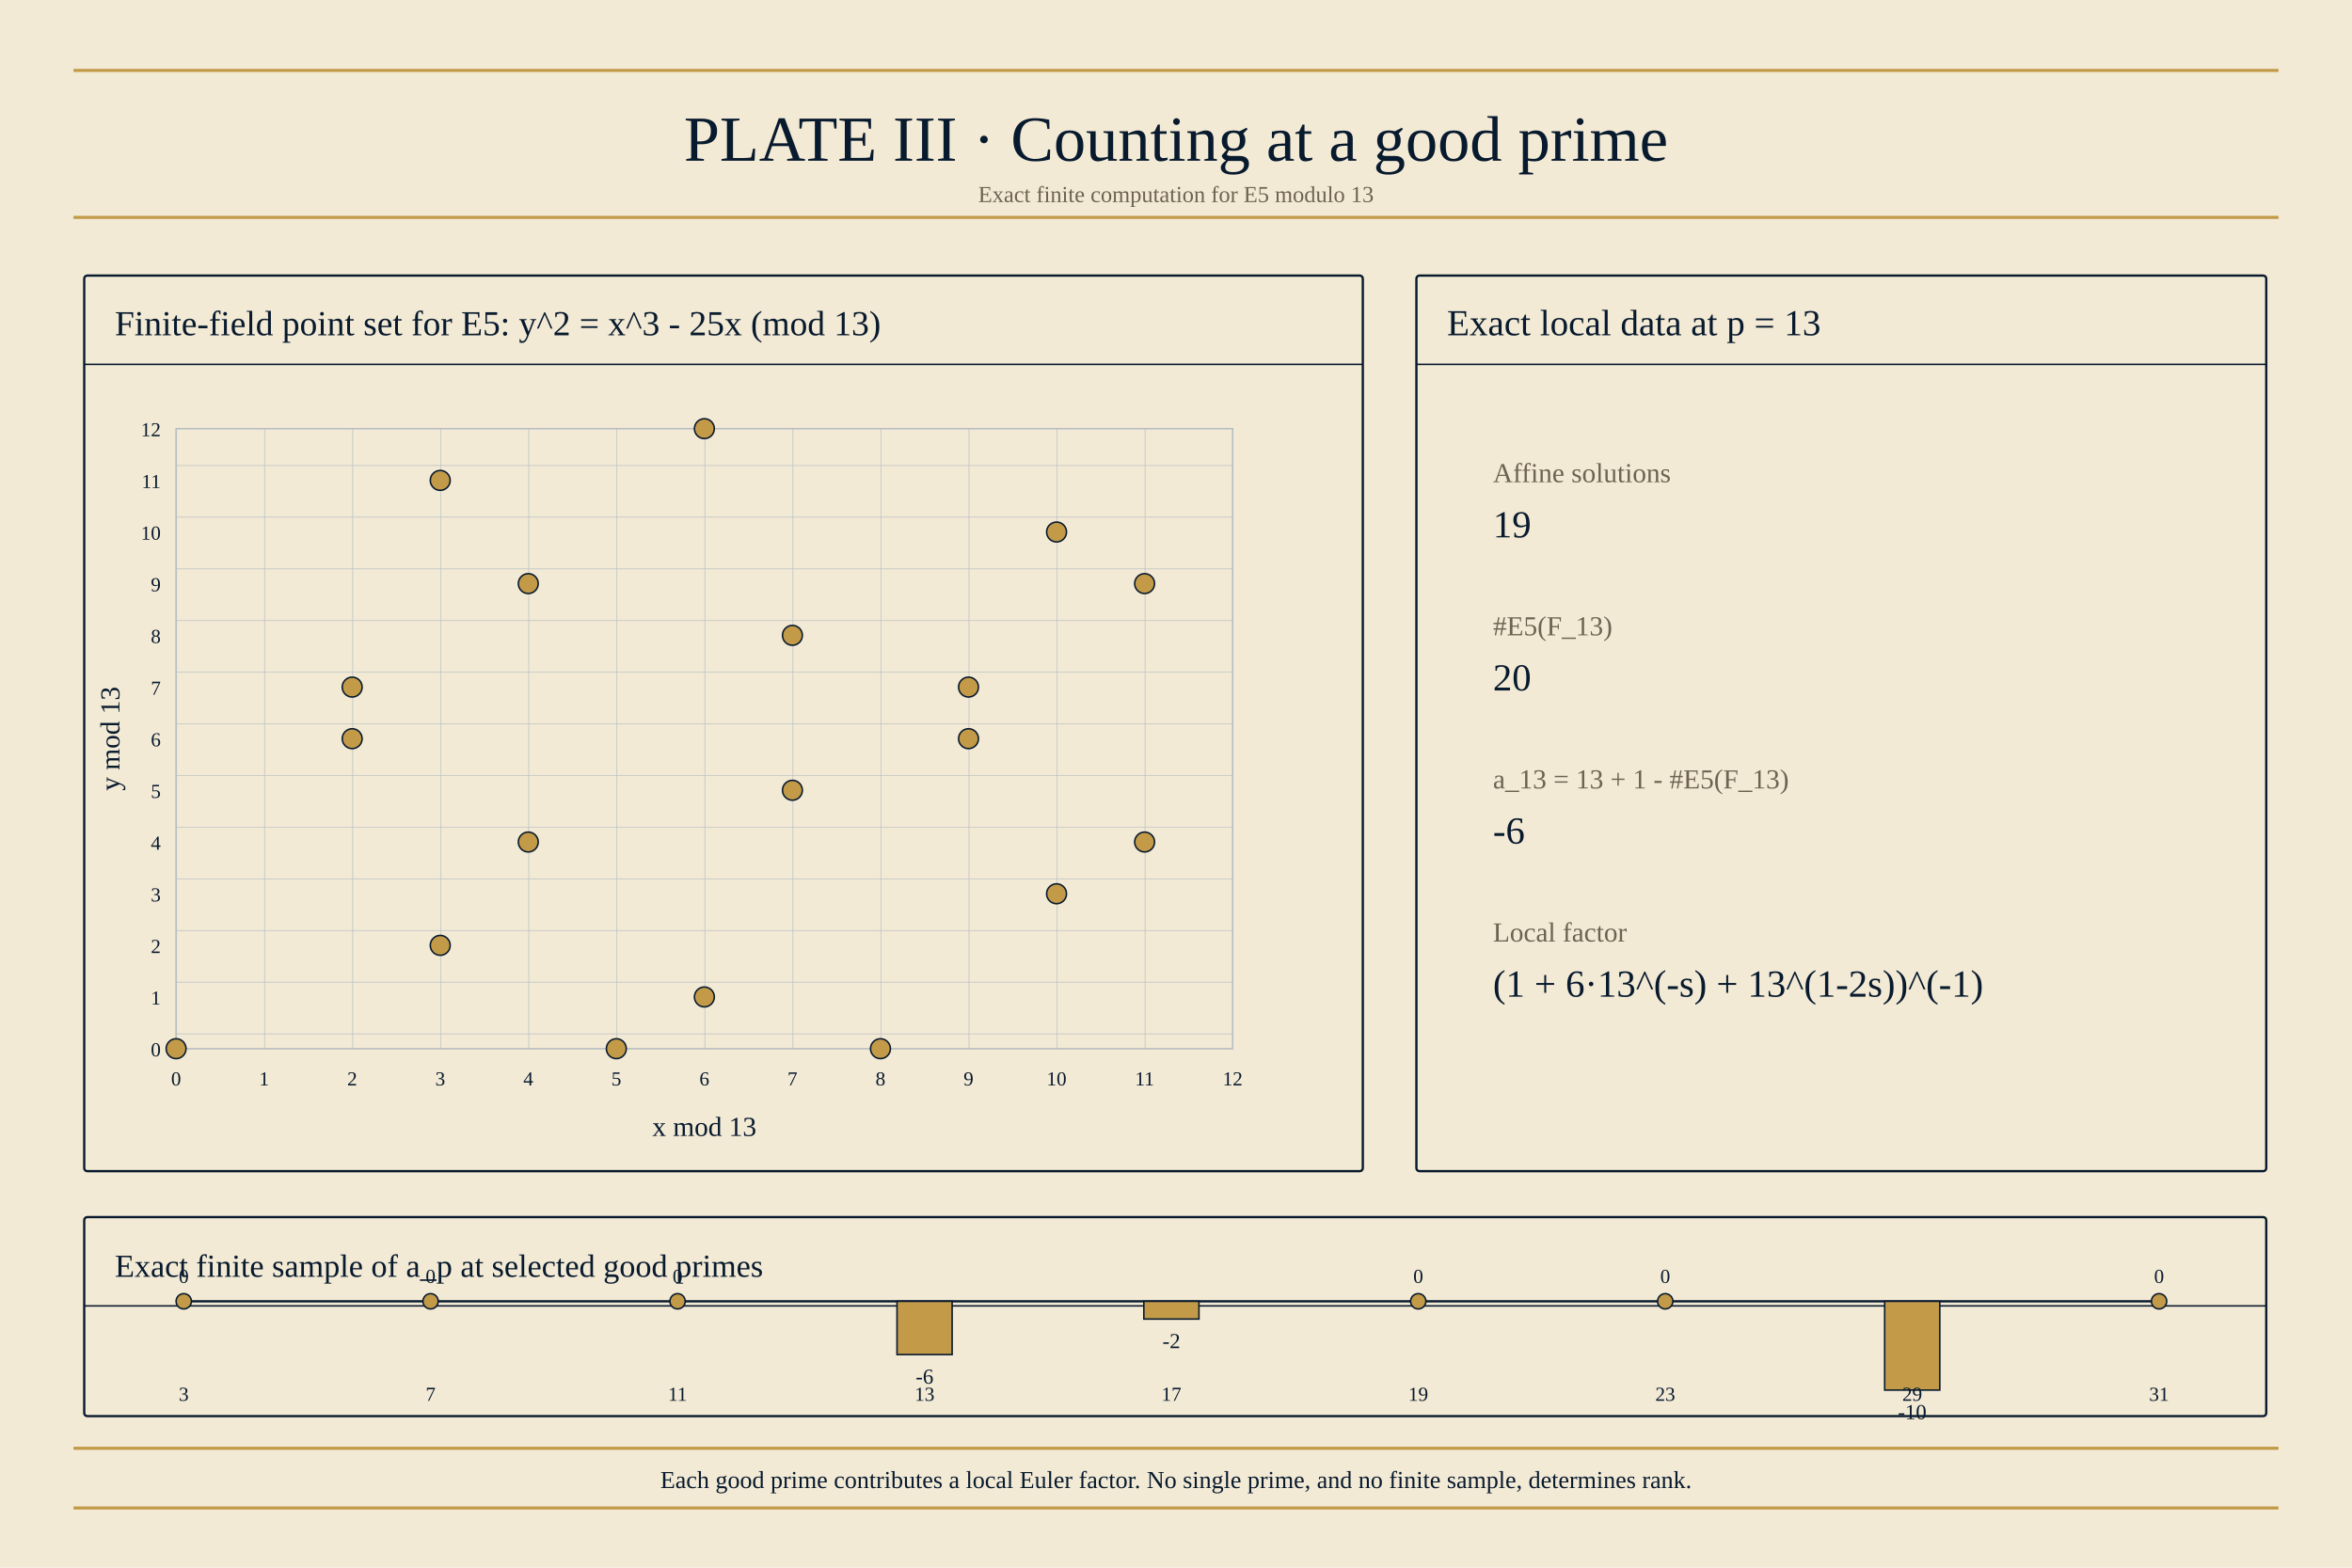
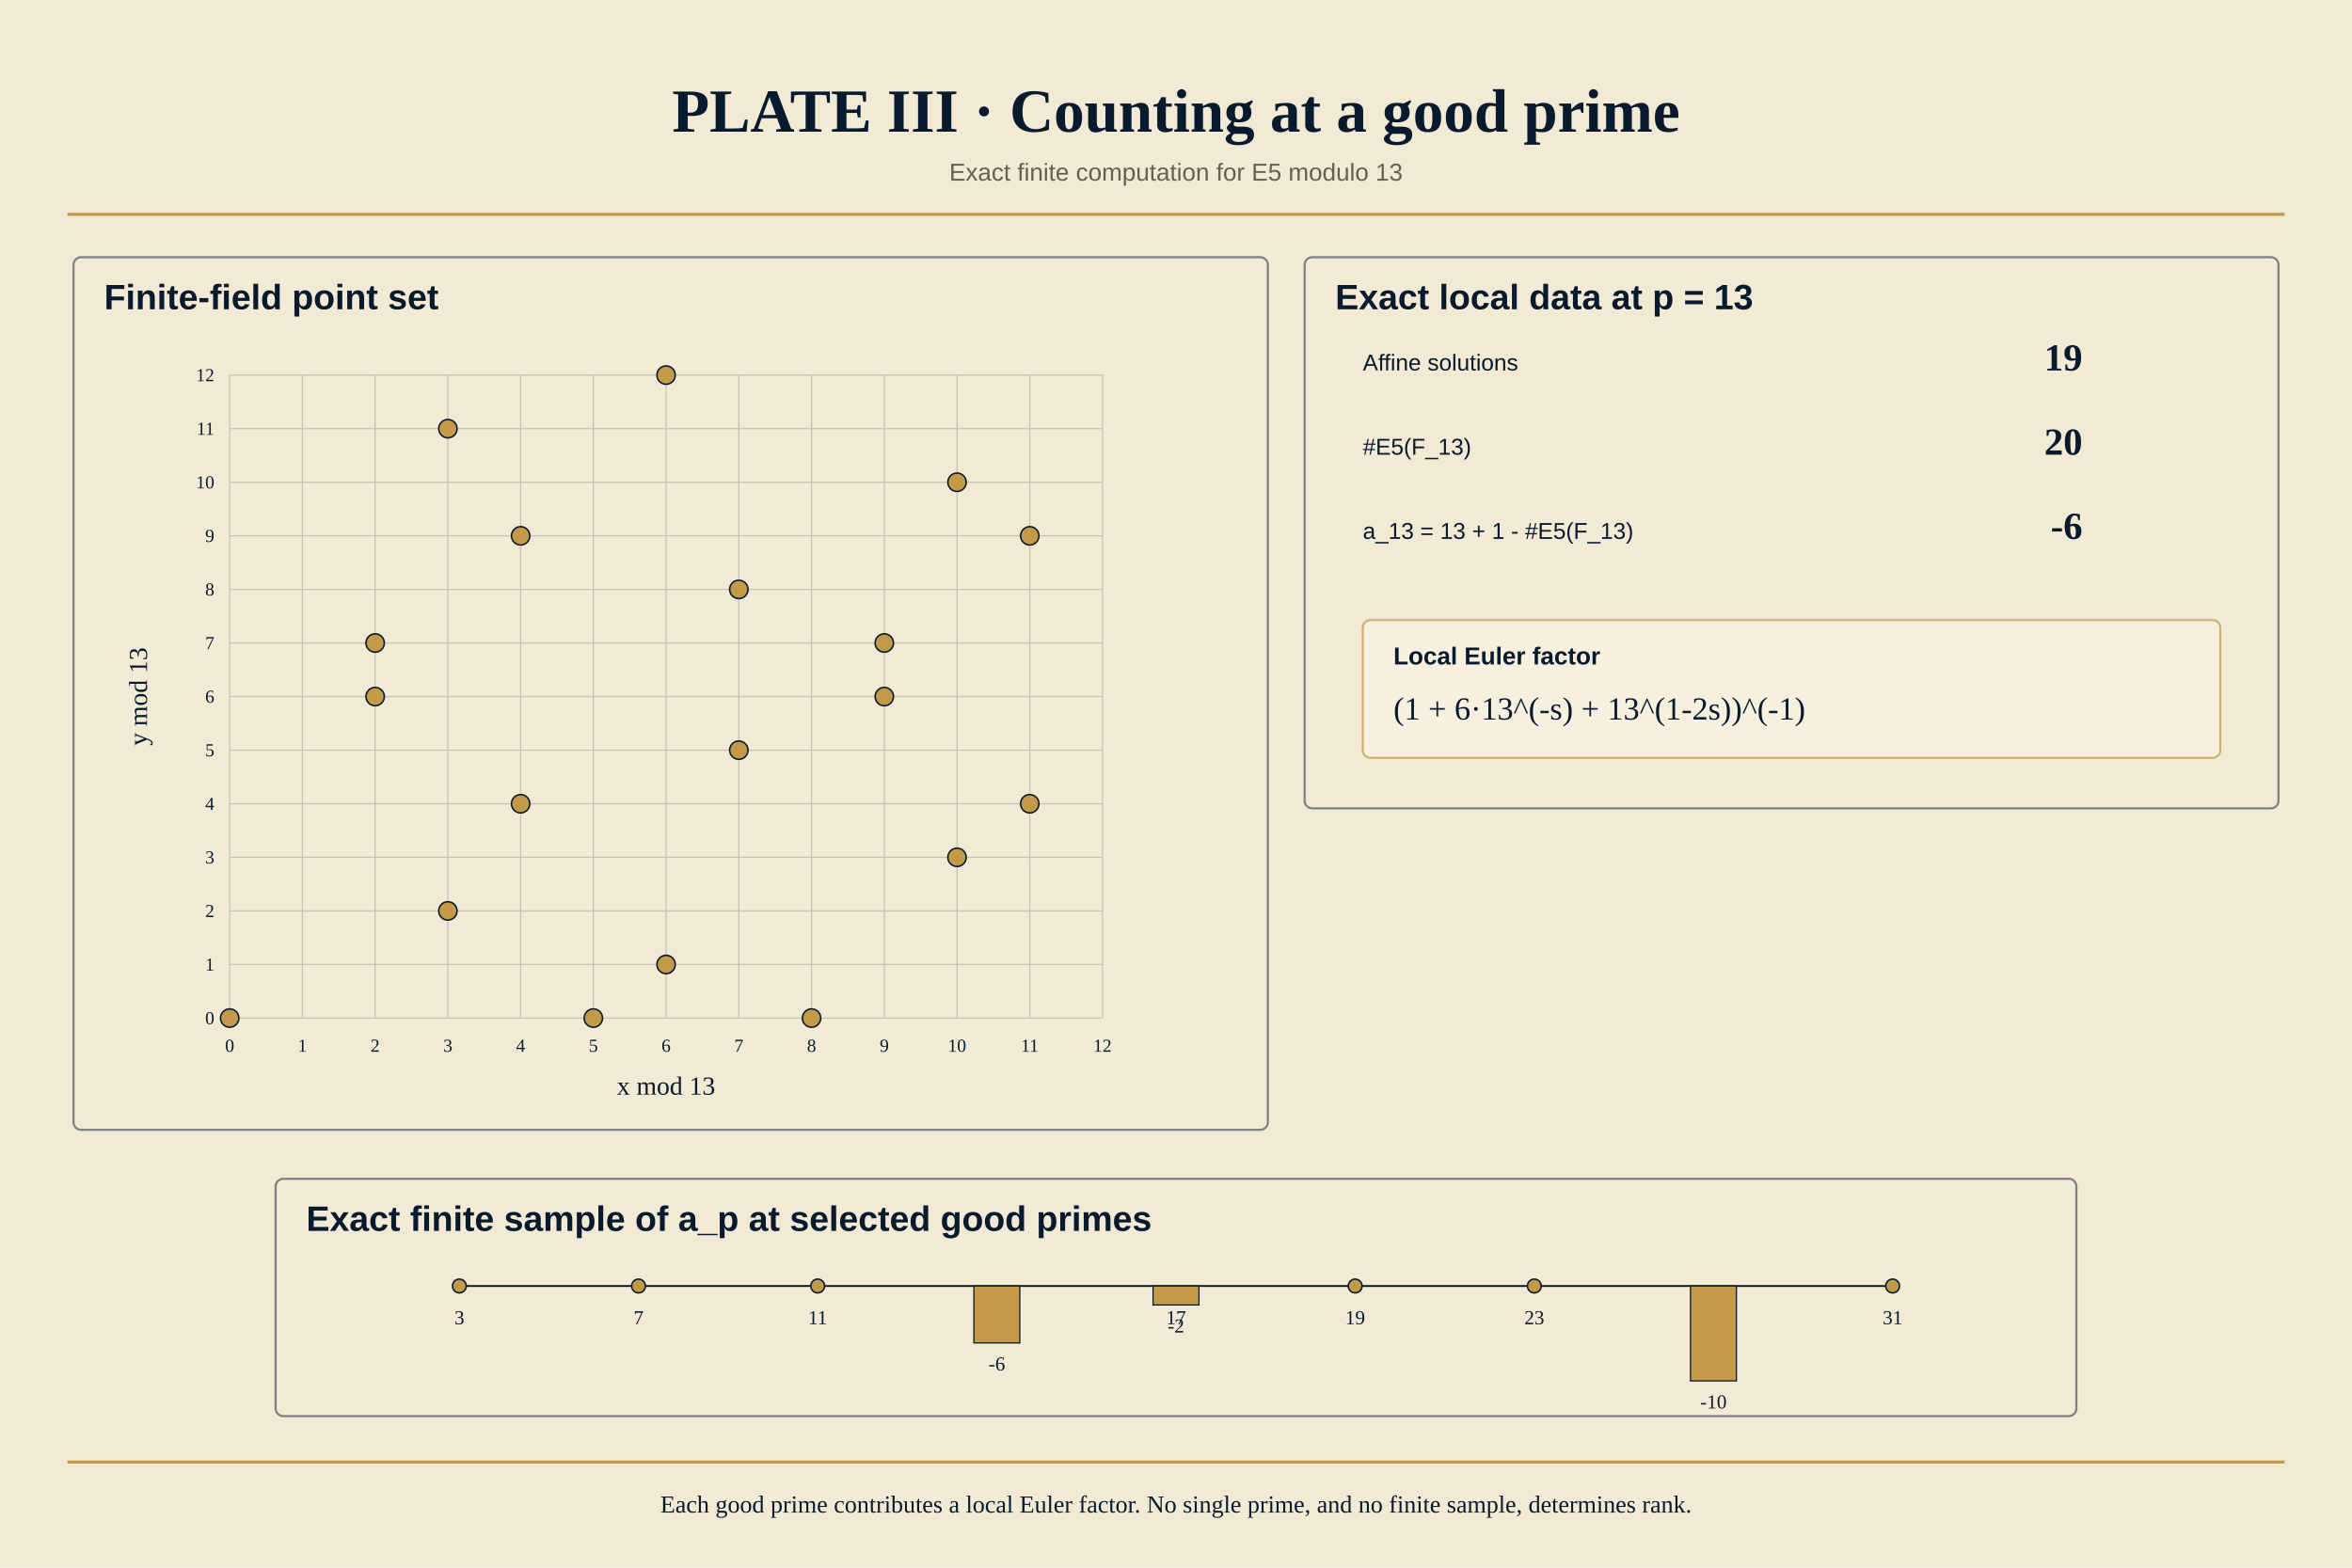
- <svg xmlns="http://www.w3.org/2000/svg" viewBox="0 0 1536 1024" role="img">
+ <svg xmlns="http://www.w3.org/2000/svg" viewBox="0 0 1536 1024" role="img" aria-labelledby="title desc">
  <rect width="1536" height="1024" fill="#f3ead5" />
-   <g fill="#081a2e" font-family="Georgia,Times New Roman,serif">
-     <path d="M48 46H1488M48 142H1488" stroke="#c29a48" stroke-width="2" />
-     <text x="768" y="105" text-anchor="middle" font-size="42">PLATE III · Counting at a good prime</text>
-     <text x="768" y="132" text-anchor="middle" font-size="15" fill="#6e6250">Exact finite computation for E5 modulo 13</text>
-     <rect x="55" y="180" width="835" height="585" rx="2" fill="none" stroke="#081a2e" stroke-width="1.5" />
-     <path d="M55 238H890" stroke="#081a2e" stroke-width="1" />
-     <text x="75" y="219" font-size="23">Finite-field point set for E5: y^2 = x^3 - 25x  (mod 13)</text>
-     <defs>
-       <pattern id="g13" width="57.500" height="33.750" patternUnits="userSpaceOnUse">
-         <path d="M57.500 0H0V33.750" fill="none" stroke="#b7bec3" stroke-width="0.8" />
-       </pattern>
-     </defs>
-     <rect x="115" y="280" width="690" height="405" fill="url(#g13)" stroke="#b7bec3" />
-     <text x="115.0" y="709" text-anchor="middle" font-size="13">0</text>
-     <text x="105" y="690.0" text-anchor="end" font-size="13">0</text>
-     <text x="172.5" y="709" text-anchor="middle" font-size="13">1</text>
-     <text x="105" y="656.2" text-anchor="end" font-size="13">1</text>
-     <text x="230.0" y="709" text-anchor="middle" font-size="13">2</text>
-     <text x="105" y="622.5" text-anchor="end" font-size="13">2</text>
-     <text x="287.5" y="709" text-anchor="middle" font-size="13">3</text>
-     <text x="105" y="588.8" text-anchor="end" font-size="13">3</text>
-     <text x="345.0" y="709" text-anchor="middle" font-size="13">4</text>
-     <text x="105" y="555.0" text-anchor="end" font-size="13">4</text>
-     <text x="402.5" y="709" text-anchor="middle" font-size="13">5</text>
-     <text x="105" y="521.2" text-anchor="end" font-size="13">5</text>
-     <text x="460.0" y="709" text-anchor="middle" font-size="13">6</text>
-     <text x="105" y="487.5" text-anchor="end" font-size="13">6</text>
-     <text x="517.5" y="709" text-anchor="middle" font-size="13">7</text>
-     <text x="105" y="453.8" text-anchor="end" font-size="13">7</text>
-     <text x="575.0" y="709" text-anchor="middle" font-size="13">8</text>
-     <text x="105" y="420.0" text-anchor="end" font-size="13">8</text>
-     <text x="632.5" y="709" text-anchor="middle" font-size="13">9</text>
-     <text x="105" y="386.2" text-anchor="end" font-size="13">9</text>
-     <text x="690.0" y="709" text-anchor="middle" font-size="13">10</text>
-     <text x="105" y="352.5" text-anchor="end" font-size="13">10</text>
-     <text x="747.5" y="709" text-anchor="middle" font-size="13">11</text>
-     <text x="105" y="318.8" text-anchor="end" font-size="13">11</text>
-     <text x="805.0" y="709" text-anchor="middle" font-size="13">12</text>
-     <text x="105" y="285.0" text-anchor="end" font-size="13">12</text>
-     <circle cx="115.0" cy="685.0" r="6.5" fill="#c29a48" stroke="#081a2e" />
-     <circle cx="230.0" cy="482.5" r="6.5" fill="#c29a48" stroke="#081a2e" />
-     <circle cx="230.0" cy="448.8" r="6.5" fill="#c29a48" stroke="#081a2e" />
-     <circle cx="287.5" cy="617.5" r="6.5" fill="#c29a48" stroke="#081a2e" />
-     <circle cx="287.5" cy="313.8" r="6.5" fill="#c29a48" stroke="#081a2e" />
-     <circle cx="345.0" cy="550.0" r="6.5" fill="#c29a48" stroke="#081a2e" />
-     <circle cx="345.0" cy="381.2" r="6.5" fill="#c29a48" stroke="#081a2e" />
-     <circle cx="402.5" cy="685.0" r="6.5" fill="#c29a48" stroke="#081a2e" />
-     <circle cx="460.0" cy="651.2" r="6.5" fill="#c29a48" stroke="#081a2e" />
-     <circle cx="460.0" cy="280.0" r="6.5" fill="#c29a48" stroke="#081a2e" />
-     <circle cx="517.5" cy="516.2" r="6.5" fill="#c29a48" stroke="#081a2e" />
-     <circle cx="517.5" cy="415.0" r="6.5" fill="#c29a48" stroke="#081a2e" />
-     <circle cx="575.0" cy="685.0" r="6.5" fill="#c29a48" stroke="#081a2e" />
-     <circle cx="632.5" cy="482.5" r="6.5" fill="#c29a48" stroke="#081a2e" />
-     <circle cx="632.5" cy="448.8" r="6.5" fill="#c29a48" stroke="#081a2e" />
-     <circle cx="690.0" cy="583.8" r="6.5" fill="#c29a48" stroke="#081a2e" />
-     <circle cx="690.0" cy="347.5" r="6.5" fill="#c29a48" stroke="#081a2e" />
-     <circle cx="747.5" cy="550.0" r="6.5" fill="#c29a48" stroke="#081a2e" />
-     <circle cx="747.5" cy="381.2" r="6.5" fill="#c29a48" stroke="#081a2e" />
-     <text x="460.0" y="742" text-anchor="middle" font-size="18">x mod 13</text>
-     <text x="78" y="482.5" transform="rotate(-90 78 482.5)" text-anchor="middle" font-size="18">y mod 13</text>
-     <rect x="925" y="180" width="555" height="585" rx="2" fill="none" stroke="#081a2e" stroke-width="1.5" />
-     <path d="M925 238H1480" stroke="#081a2e" stroke-width="1" />
-     <text x="945" y="219" font-size="24">Exact local data at p = 13</text>
-     <text x="975" y="315" font-size="18" fill="#6e6250">Affine solutions</text>
-     <text x="975" y="351" font-size="25">19</text>
-     <text x="975" y="415" font-size="18" fill="#6e6250">#E5(F_13)</text>
-     <text x="975" y="451" font-size="25">20</text>
-     <text x="975" y="515" font-size="18" fill="#6e6250">a_13 = 13 + 1 - #E5(F_13)</text>
-     <text x="975" y="551" font-size="25">-6</text>
-     <text x="975" y="615" font-size="18" fill="#6e6250">Local factor</text>
-     <text x="975" y="651" font-size="25">(1 + 6·13^(-s) + 13^(1-2s))^(-1)</text>
-     <rect x="55" y="795" width="1425" height="130" rx="2" fill="none" stroke="#081a2e" stroke-width="1.5" />
-     <path d="M55 853H1480" stroke="#081a2e" stroke-width="1" />
-     <text x="75" y="834" font-size="21">Exact finite sample of a_p at selected good primes</text>
-     <path d="M120 850H1410" stroke="#081a2e" stroke-width="1.5" />
-     <circle cx="120.0" cy="850" r="5" fill="#c29a48" stroke="#081a2e" />
-     <text x="120.0" y="838" text-anchor="middle" font-size="13">0</text>
-     <text x="120.0" y="915" text-anchor="middle" font-size="13">3</text>
-     <circle cx="281.2" cy="850" r="5" fill="#c29a48" stroke="#081a2e" />
-     <text x="281.2" y="838" text-anchor="middle" font-size="13">0</text>
-     <text x="281.2" y="915" text-anchor="middle" font-size="13">7</text>
-     <circle cx="442.5" cy="850" r="5" fill="#c29a48" stroke="#081a2e" />
-     <text x="442.5" y="838" text-anchor="middle" font-size="13">0</text>
-     <text x="442.5" y="915" text-anchor="middle" font-size="13">11</text>
-     <rect x="585.8" y="850" width="36" height="34.8" fill="#c29a48" stroke="#081a2e" />
-     <text x="603.8" y="903.8" text-anchor="middle" font-size="14">-6</text>
-     <text x="603.8" y="915" text-anchor="middle" font-size="13">13</text>
-     <rect x="747.0" y="850" width="36" height="11.6" fill="#c29a48" stroke="#081a2e" />
-     <text x="765.0" y="880.6" text-anchor="middle" font-size="14">-2</text>
-     <text x="765.0" y="915" text-anchor="middle" font-size="13">17</text>
-     <circle cx="926.2" cy="850" r="5" fill="#c29a48" stroke="#081a2e" />
-     <text x="926.2" y="838" text-anchor="middle" font-size="13">0</text>
-     <text x="926.2" y="915" text-anchor="middle" font-size="13">19</text>
-     <circle cx="1087.5" cy="850" r="5" fill="#c29a48" stroke="#081a2e" />
-     <text x="1087.5" y="838" text-anchor="middle" font-size="13">0</text>
-     <text x="1087.5" y="915" text-anchor="middle" font-size="13">23</text>
-     <rect x="1230.8" y="850" width="36" height="58.0" fill="#c29a48" stroke="#081a2e" />
-     <text x="1248.8" y="927.0" text-anchor="middle" font-size="14">-10</text>
-     <text x="1248.8" y="915" text-anchor="middle" font-size="13">29</text>
-     <circle cx="1410.0" cy="850" r="5" fill="#c29a48" stroke="#081a2e" />
-     <text x="1410.0" y="838" text-anchor="middle" font-size="13">0</text>
-     <text x="1410.0" y="915" text-anchor="middle" font-size="13">31</text>
-     <path d="M48 946H1488M48 985H1488" stroke="#c29a48" stroke-width="2" />
-     <text x="768" y="972" text-anchor="middle" font-size="16">Each good prime contributes a local Euler factor. No single prime, and no finite sample, determines rank.</text>
-   </g>
+   <style>
+ .serif{font-family:Georgia,"Times New Roman",serif;fill:#081a2e}
+ .sans{font-family:Arial,Helvetica,sans-serif;fill:#081a2e}
+ .muted{fill:#655f55}
+ .rule{stroke:#c29a48;stroke-width:2}
+ .panel{fill:#f3ead5;stroke:#081a2e;stroke-opacity:.5;stroke-width:1.4}
+ .soft{fill:#f7f0df;stroke:#c29a48;stroke-opacity:.72;stroke-width:1.4}
+ .pale{fill:#e8edf0;stroke:#081a2e;stroke-opacity:.46;stroke-width:1.2}
+ </style>
+   <text x="768" y="86" text-anchor="middle" class="serif" font-size="40" font-weight="700">PLATE III · Counting at a good prime</text>
+   <text x="768" y="118" text-anchor="middle" class="sans muted" font-size="16">Exact finite computation for E5 modulo 13</text>
+   <path d="M44 140H1492" class="rule" />
+   <rect x="48" y="168" width="780" height="570" rx="5" class="panel" />
+   <text x="68" y="202" class="sans" font-size="23" font-weight="700">Finite-field point set</text>
+   <rect x="852" y="168" width="636" height="360" rx="5" class="panel" />
+   <text x="872" y="202" class="sans" font-size="23" font-weight="700">Exact local data at p = 13</text>
+   <path d="M150.0 245V665" stroke="#c8c3b6" stroke-width=".8" />
+   <path d="M150 245.0H720" stroke="#c8c3b6" stroke-width=".8" />
+   <text x="150.0" y="687" text-anchor="middle" class="serif" font-size="12">0</text>
+   <text x="140" y="669.0" text-anchor="end" class="serif" font-size="12">0</text>
+   <path d="M197.5 245V665" stroke="#c8c3b6" stroke-width=".8" />
+   <path d="M150 280.0H720" stroke="#c8c3b6" stroke-width=".8" />
+   <text x="197.5" y="687" text-anchor="middle" class="serif" font-size="12">1</text>
+   <text x="140" y="634.0" text-anchor="end" class="serif" font-size="12">1</text>
+   <path d="M245.0 245V665" stroke="#c8c3b6" stroke-width=".8" />
+   <path d="M150 315.0H720" stroke="#c8c3b6" stroke-width=".8" />
+   <text x="245.0" y="687" text-anchor="middle" class="serif" font-size="12">2</text>
+   <text x="140" y="599.0" text-anchor="end" class="serif" font-size="12">2</text>
+   <path d="M292.5 245V665" stroke="#c8c3b6" stroke-width=".8" />
+   <path d="M150 350.0H720" stroke="#c8c3b6" stroke-width=".8" />
+   <text x="292.5" y="687" text-anchor="middle" class="serif" font-size="12">3</text>
+   <text x="140" y="564.0" text-anchor="end" class="serif" font-size="12">3</text>
+   <path d="M340.0 245V665" stroke="#c8c3b6" stroke-width=".8" />
+   <path d="M150 385.0H720" stroke="#c8c3b6" stroke-width=".8" />
+   <text x="340.0" y="687" text-anchor="middle" class="serif" font-size="12">4</text>
+   <text x="140" y="529.0" text-anchor="end" class="serif" font-size="12">4</text>
+   <path d="M387.5 245V665" stroke="#c8c3b6" stroke-width=".8" />
+   <path d="M150 420.0H720" stroke="#c8c3b6" stroke-width=".8" />
+   <text x="387.5" y="687" text-anchor="middle" class="serif" font-size="12">5</text>
+   <text x="140" y="494.0" text-anchor="end" class="serif" font-size="12">5</text>
+   <path d="M435.0 245V665" stroke="#c8c3b6" stroke-width=".8" />
+   <path d="M150 455.0H720" stroke="#c8c3b6" stroke-width=".8" />
+   <text x="435.0" y="687" text-anchor="middle" class="serif" font-size="12">6</text>
+   <text x="140" y="459.0" text-anchor="end" class="serif" font-size="12">6</text>
+   <path d="M482.5 245V665" stroke="#c8c3b6" stroke-width=".8" />
+   <path d="M150 490.0H720" stroke="#c8c3b6" stroke-width=".8" />
+   <text x="482.5" y="687" text-anchor="middle" class="serif" font-size="12">7</text>
+   <text x="140" y="424.0" text-anchor="end" class="serif" font-size="12">7</text>
+   <path d="M530.0 245V665" stroke="#c8c3b6" stroke-width=".8" />
+   <path d="M150 525.0H720" stroke="#c8c3b6" stroke-width=".8" />
+   <text x="530.0" y="687" text-anchor="middle" class="serif" font-size="12">8</text>
+   <text x="140" y="389.0" text-anchor="end" class="serif" font-size="12">8</text>
+   <path d="M577.5 245V665" stroke="#c8c3b6" stroke-width=".8" />
+   <path d="M150 560.0H720" stroke="#c8c3b6" stroke-width=".8" />
+   <text x="577.5" y="687" text-anchor="middle" class="serif" font-size="12">9</text>
+   <text x="140" y="354.0" text-anchor="end" class="serif" font-size="12">9</text>
+   <path d="M625.0 245V665" stroke="#c8c3b6" stroke-width=".8" />
+   <path d="M150 595.0H720" stroke="#c8c3b6" stroke-width=".8" />
+   <text x="625.0" y="687" text-anchor="middle" class="serif" font-size="12">10</text>
+   <text x="140" y="319.0" text-anchor="end" class="serif" font-size="12">10</text>
+   <path d="M672.5 245V665" stroke="#c8c3b6" stroke-width=".8" />
+   <path d="M150 630.0H720" stroke="#c8c3b6" stroke-width=".8" />
+   <text x="672.5" y="687" text-anchor="middle" class="serif" font-size="12">11</text>
+   <text x="140" y="284.0" text-anchor="end" class="serif" font-size="12">11</text>
+   <path d="M720.0 245V665" stroke="#c8c3b6" stroke-width=".8" />
+   <path d="M150 665.0H720" stroke="#c8c3b6" stroke-width=".8" />
+   <text x="720.0" y="687" text-anchor="middle" class="serif" font-size="12">12</text>
+   <text x="140" y="249.0" text-anchor="end" class="serif" font-size="12">12</text>
+   <circle cx="150.0" cy="665.0" r="6" fill="#c29a48" stroke="#081a2e" stroke-width="1" />
+   <circle cx="245.0" cy="455.0" r="6" fill="#c29a48" stroke="#081a2e" stroke-width="1" />
+   <circle cx="245.0" cy="420.0" r="6" fill="#c29a48" stroke="#081a2e" stroke-width="1" />
+   <circle cx="292.5" cy="595.0" r="6" fill="#c29a48" stroke="#081a2e" stroke-width="1" />
+   <circle cx="292.5" cy="280.0" r="6" fill="#c29a48" stroke="#081a2e" stroke-width="1" />
+   <circle cx="340.0" cy="525.0" r="6" fill="#c29a48" stroke="#081a2e" stroke-width="1" />
+   <circle cx="340.0" cy="350.0" r="6" fill="#c29a48" stroke="#081a2e" stroke-width="1" />
+   <circle cx="387.5" cy="665.0" r="6" fill="#c29a48" stroke="#081a2e" stroke-width="1" />
+   <circle cx="435.0" cy="630.0" r="6" fill="#c29a48" stroke="#081a2e" stroke-width="1" />
+   <circle cx="435.0" cy="245.0" r="6" fill="#c29a48" stroke="#081a2e" stroke-width="1" />
+   <circle cx="482.5" cy="490.0" r="6" fill="#c29a48" stroke="#081a2e" stroke-width="1" />
+   <circle cx="482.5" cy="385.0" r="6" fill="#c29a48" stroke="#081a2e" stroke-width="1" />
+   <circle cx="530.0" cy="665.0" r="6" fill="#c29a48" stroke="#081a2e" stroke-width="1" />
+   <circle cx="577.5" cy="455.0" r="6" fill="#c29a48" stroke="#081a2e" stroke-width="1" />
+   <circle cx="577.5" cy="420.0" r="6" fill="#c29a48" stroke="#081a2e" stroke-width="1" />
+   <circle cx="625.0" cy="560.0" r="6" fill="#c29a48" stroke="#081a2e" stroke-width="1" />
+   <circle cx="625.0" cy="315.0" r="6" fill="#c29a48" stroke="#081a2e" stroke-width="1" />
+   <circle cx="672.5" cy="525.0" r="6" fill="#c29a48" stroke="#081a2e" stroke-width="1" />
+   <circle cx="672.5" cy="350.0" r="6" fill="#c29a48" stroke="#081a2e" stroke-width="1" />
+   <text x="435.0" y="715" text-anchor="middle" class="serif" font-size="17">
+     <tspan x="435.0" dy="0">x mod 13</tspan>
+   </text>
+   <text x="96" y="455.0" transform="rotate(-90 96 455.0)" text-anchor="middle" class="serif" font-size="17">y mod 13</text>
+   <text x="890" y="242" text-anchor="start" class="sans" font-size="15">
+     <tspan x="890" dy="0">Affine solutions</tspan>
+   </text>
+   <text x="1360" y="242" text-anchor="end" class="serif" font-size="25" font-weight="700">
+     <tspan x="1360" dy="0">19</tspan>
+   </text>
+   <text x="890" y="297" text-anchor="start" class="sans" font-size="15">
+     <tspan x="890" dy="0">#E5(F_13)</tspan>
+   </text>
+   <text x="1360" y="297" text-anchor="end" class="serif" font-size="25" font-weight="700">
+     <tspan x="1360" dy="0">20</tspan>
+   </text>
+   <text x="890" y="352" text-anchor="start" class="sans" font-size="15">
+     <tspan x="890" dy="0">a_13 = 13 + 1 - #E5(F_13)</tspan>
+   </text>
+   <text x="1360" y="352" text-anchor="end" class="serif" font-size="25" font-weight="700">
+     <tspan x="1360" dy="0">-6</tspan>
+   </text>
+   <rect x="890" y="405" width="560" height="90" rx="5" class="soft" />
+   <text x="910" y="434" text-anchor="start" class="sans" font-size="16" font-weight="700">
+     <tspan x="910" dy="0">Local Euler factor</tspan>
+   </text>
+   <text x="910" y="470" text-anchor="start" class="serif" font-size="21">
+     <tspan x="910" dy="0">(1 + 6·13^(-s) + 13^(1-2s))^(-1)</tspan>
+   </text>
+   <rect x="180" y="770" width="1176" height="155" rx="5" class="panel" />
+   <text x="200" y="804" class="sans" font-size="23" font-weight="700">Exact finite sample of a_p at selected good primes</text>
+   <path d="M300 840H1236" stroke="#081a2e" stroke-width="1.2" />
+   <text x="300.0" y="865" text-anchor="middle" class="serif" font-size="13">
+     <tspan x="300.0" dy="0">3</tspan>
+   </text>
+   <circle cx="300.0" cy="840" r="4.5" fill="#c29a48" stroke="#081a2e" />
+   <text x="417.0" y="865" text-anchor="middle" class="serif" font-size="13">
+     <tspan x="417.0" dy="0">7</tspan>
+   </text>
+   <circle cx="417.0" cy="840" r="4.5" fill="#c29a48" stroke="#081a2e" />
+   <text x="534.0" y="865" text-anchor="middle" class="serif" font-size="13">
+     <tspan x="534.0" dy="0">11</tspan>
+   </text>
+   <circle cx="534.0" cy="840" r="4.5" fill="#c29a48" stroke="#081a2e" />
+   <text x="651.0" y="865" text-anchor="middle" class="serif" font-size="13">
+     <tspan x="651.0" dy="0">13</tspan>
+   </text>
+   <rect x="636.0" y="840" width="30" height="37.2" fill="#c29a48" stroke="#081a2e" stroke-width=".8" />
+   <text x="651.0" y="895.2" text-anchor="middle" class="serif" font-size="13">
+     <tspan x="651.0" dy="0">-6</tspan>
+   </text>
+   <text x="768.0" y="865" text-anchor="middle" class="serif" font-size="13">
+     <tspan x="768.0" dy="0">17</tspan>
+   </text>
+   <rect x="753.0" y="840" width="30" height="12.4" fill="#c29a48" stroke="#081a2e" stroke-width=".8" />
+   <text x="768.0" y="870.4" text-anchor="middle" class="serif" font-size="13">
+     <tspan x="768.0" dy="0">-2</tspan>
+   </text>
+   <text x="885.0" y="865" text-anchor="middle" class="serif" font-size="13">
+     <tspan x="885.0" dy="0">19</tspan>
+   </text>
+   <circle cx="885.0" cy="840" r="4.5" fill="#c29a48" stroke="#081a2e" />
+   <text x="1002.0" y="865" text-anchor="middle" class="serif" font-size="13">
+     <tspan x="1002.0" dy="0">23</tspan>
+   </text>
+   <circle cx="1002.0" cy="840" r="4.5" fill="#c29a48" stroke="#081a2e" />
+   <text x="1119.0" y="865" text-anchor="middle" class="serif" font-size="13">
+     <tspan x="1119.0" dy="0">29</tspan>
+   </text>
+   <rect x="1104.0" y="840" width="30" height="62.0" fill="#c29a48" stroke="#081a2e" stroke-width=".8" />
+   <text x="1119.0" y="920.0" text-anchor="middle" class="serif" font-size="13">
+     <tspan x="1119.0" dy="0">-10</tspan>
+   </text>
+   <text x="1236.0" y="865" text-anchor="middle" class="serif" font-size="13">
+     <tspan x="1236.0" dy="0">31</tspan>
+   </text>
+   <circle cx="1236.0" cy="840" r="4.5" fill="#c29a48" stroke="#081a2e" />
+   <path d="M44 955H1492" class="rule" />
+   <text x="768" y="988" text-anchor="middle" class="serif" font-size="16">Each good prime contributes a local Euler factor. No single prime, and no finite sample, determines rank.</text>
</svg>
